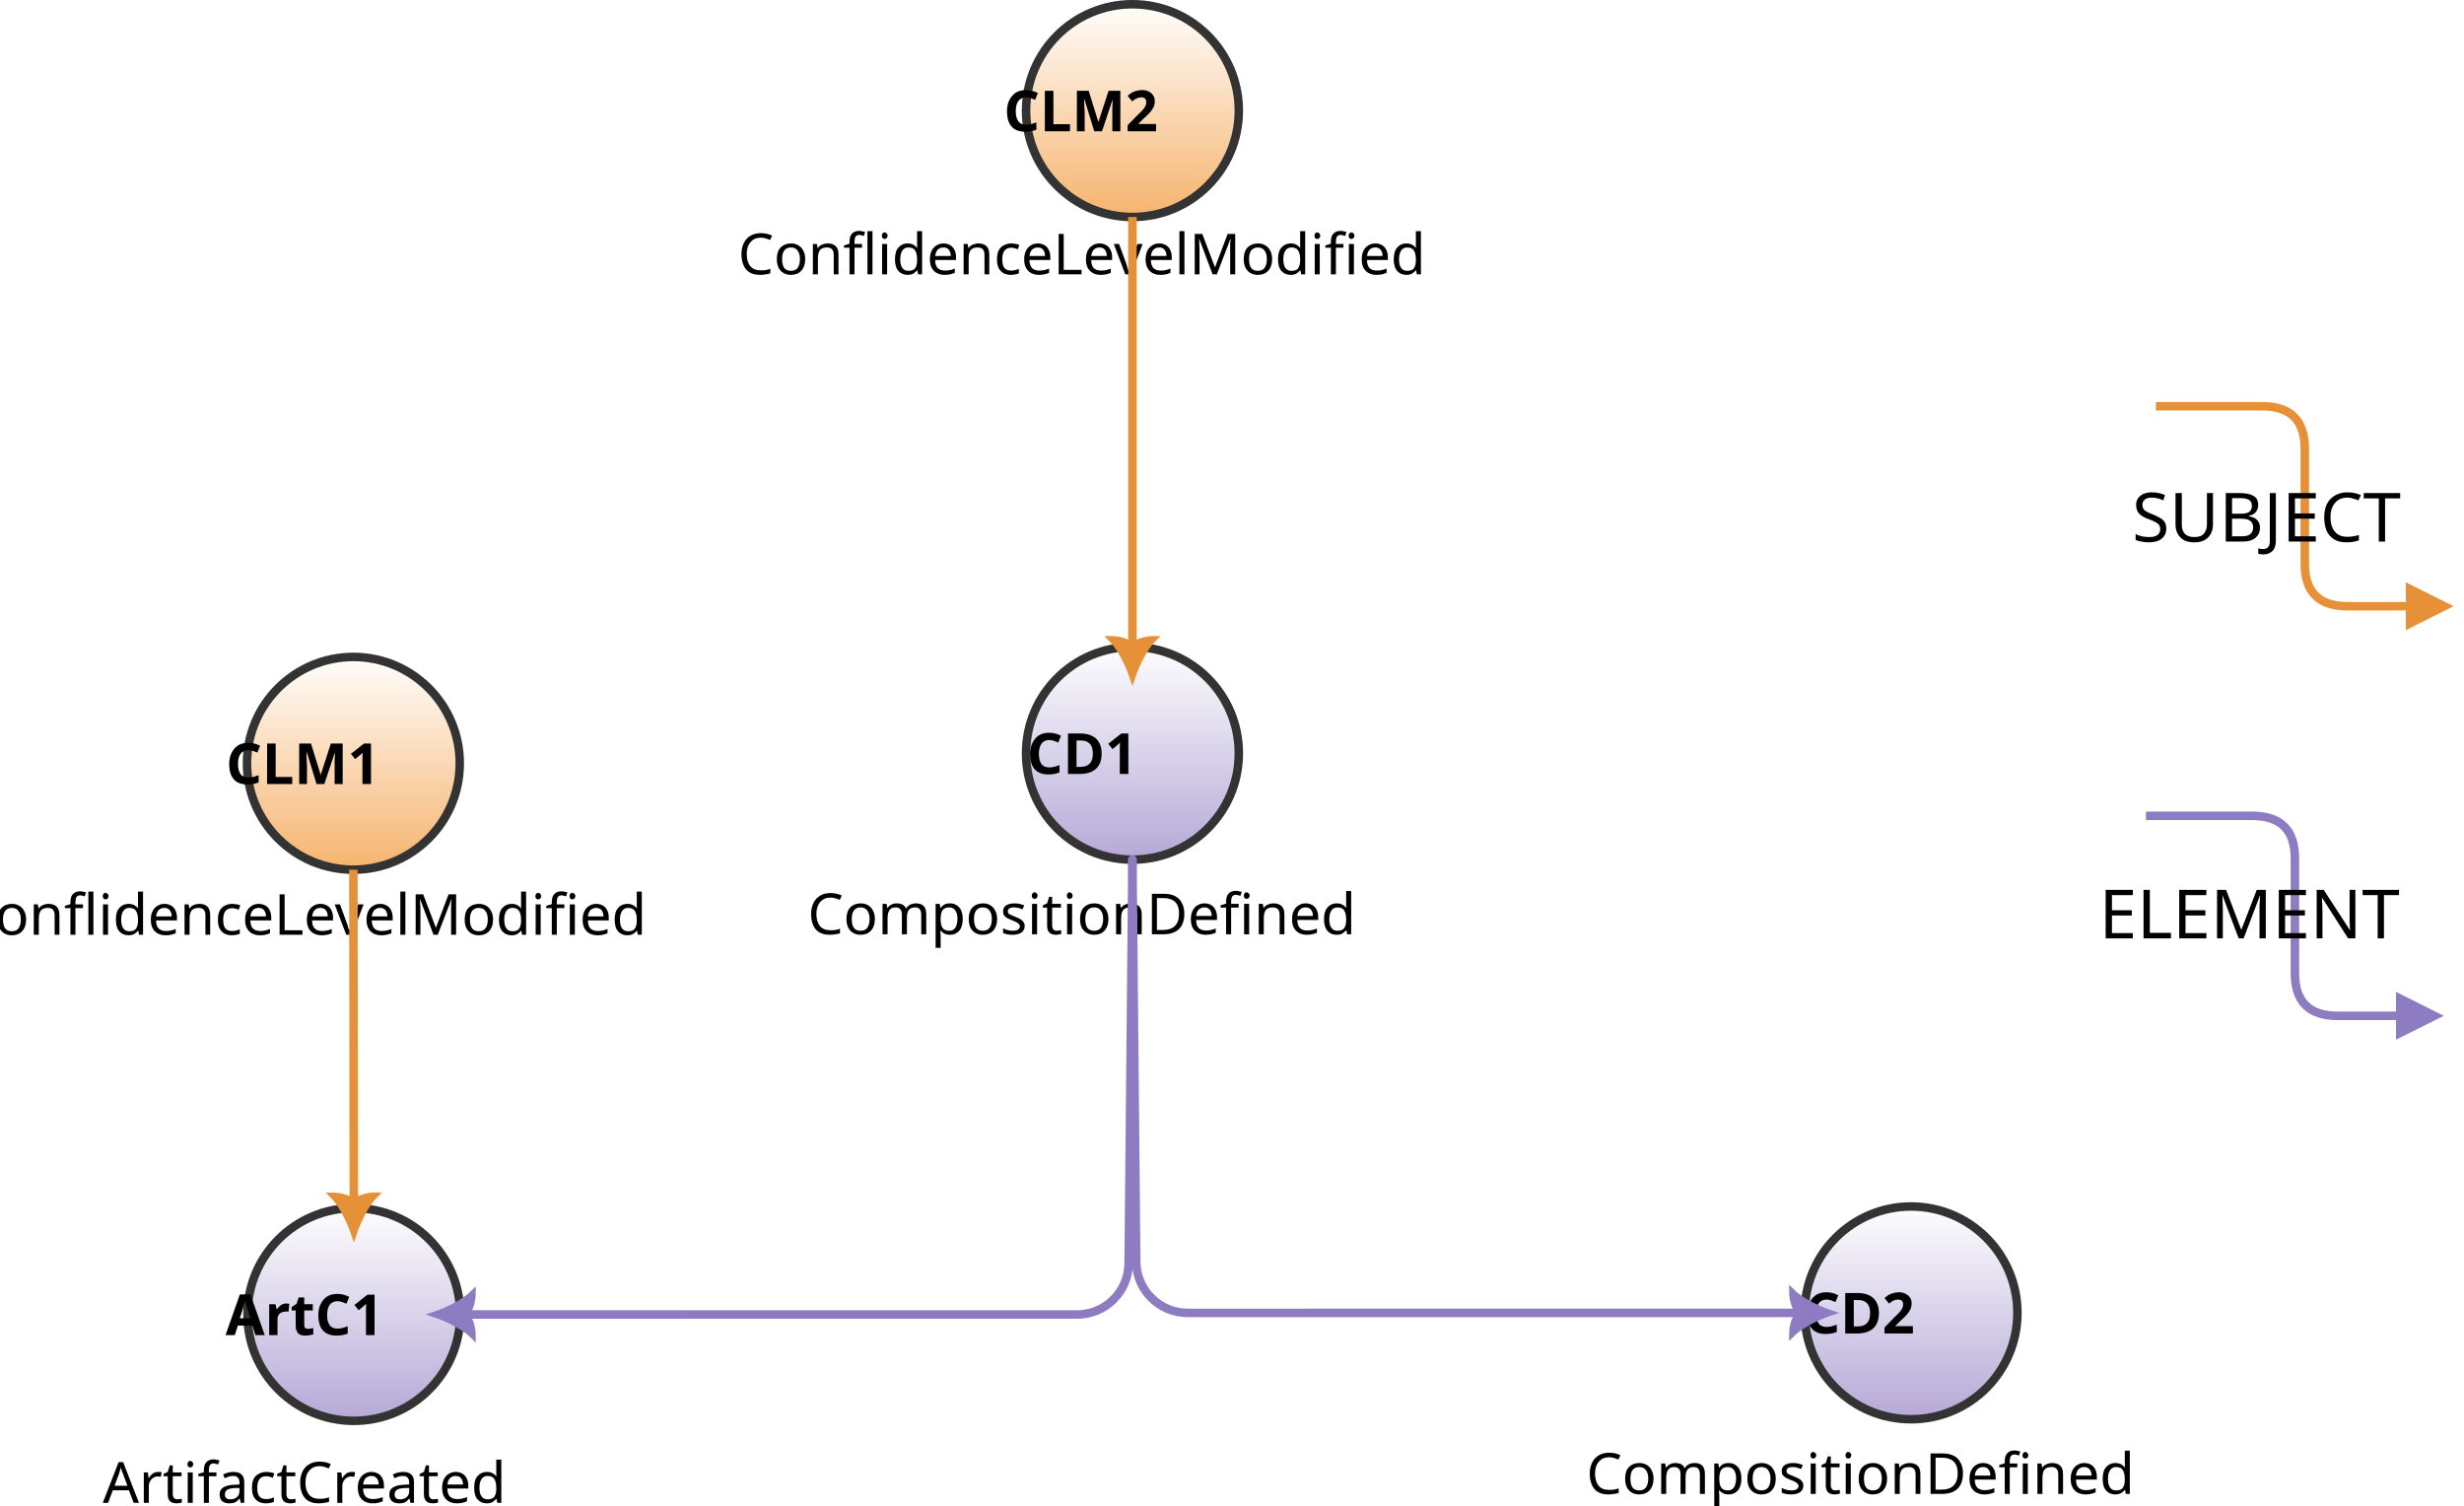
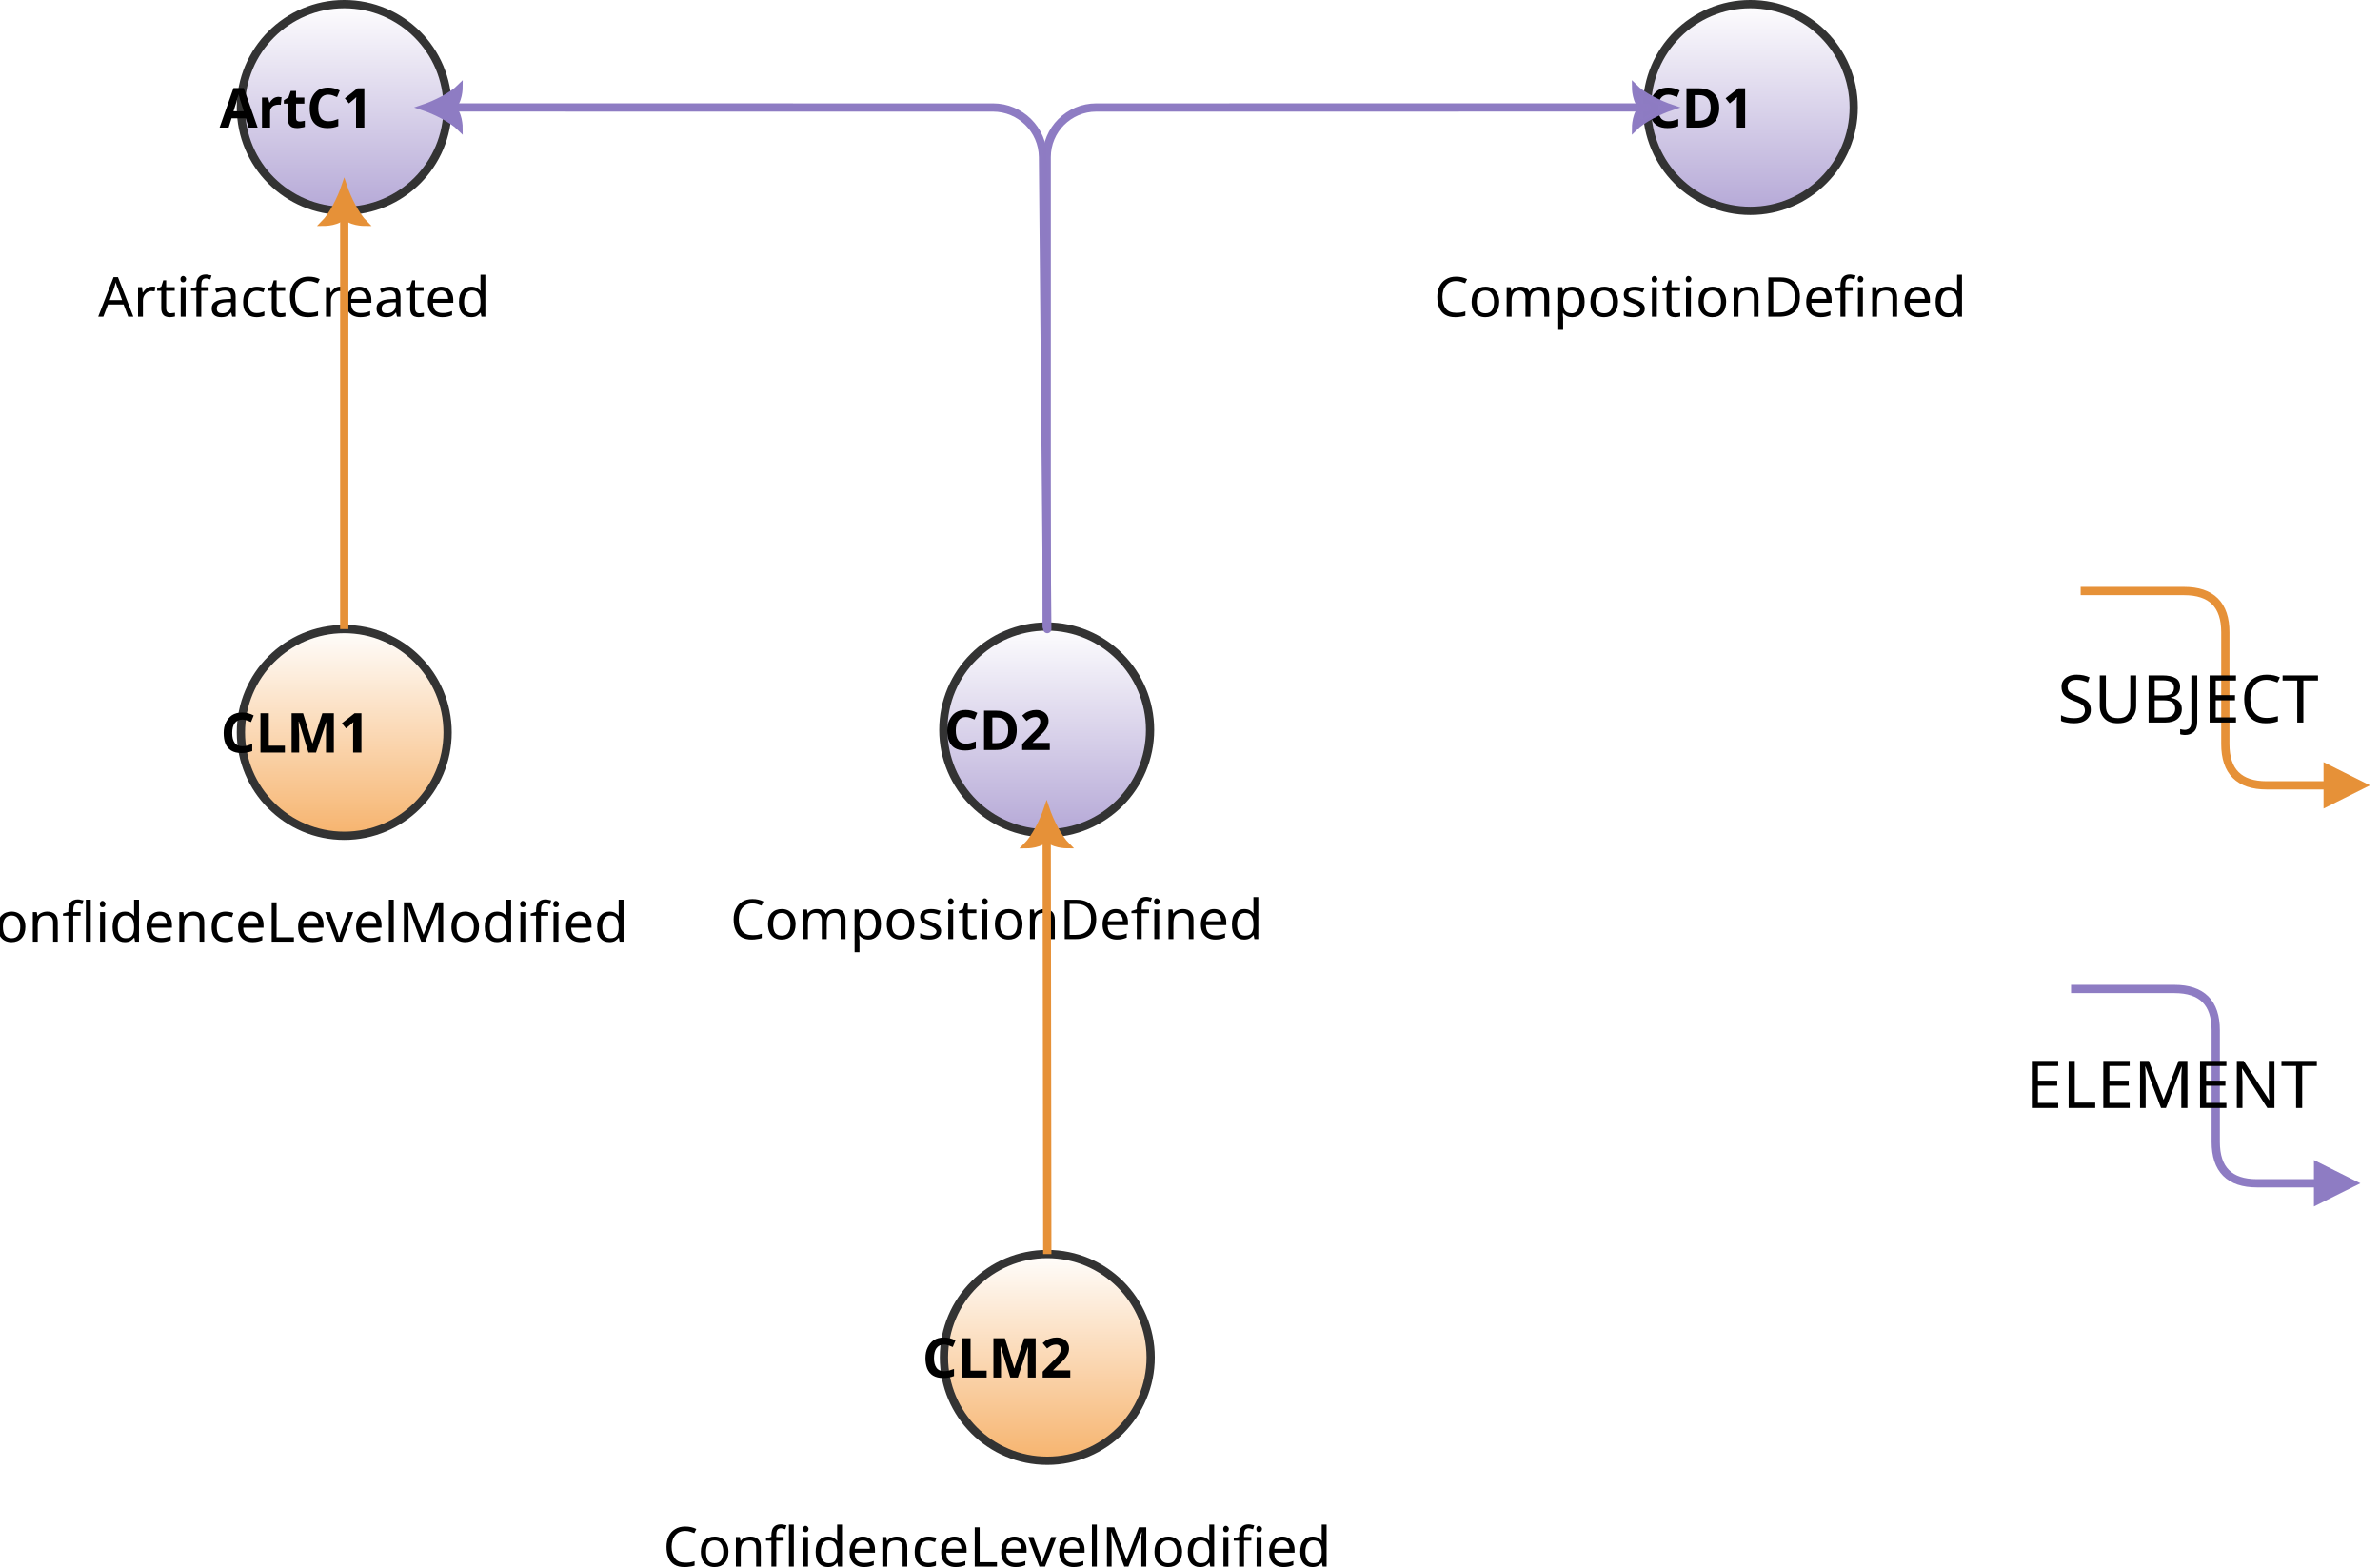
- <svg xmlns="http://www.w3.org/2000/svg" xmlns:xlink="http://www.w3.org/1999/xlink" width="153.218mm" height="93.605mm" viewBox="0 0 153.218 93.605" version="1.1" id="svg1">
+ <svg xmlns="http://www.w3.org/2000/svg" xmlns:xlink="http://www.w3.org/1999/xlink" width="152.335mm" height="100.318mm" viewBox="0 0 152.335 100.318" version="1.1" id="svg1">
  <defs id="defs1">
    <marker style="overflow:visible" id="marker12" refX="0" refY="0" orient="auto-start-reverse" markerWidth="1" markerHeight="1" viewBox="0 0 1 1" preserveAspectRatio="xMidYMid">
      <path transform="scale(0.5)" style="fill:context-stroke;fill-rule:evenodd;stroke:context-stroke;stroke-width:1pt" d="m 6,0 c -3,1 -7,3 -9,5 0,0 0,-4 2,-5 -2,-1 -2,-5 -2,-5 2,2 6,4 9,5 z" id="path12" />
    </marker>
    <marker style="overflow:visible" id="marker10" refX="0" refY="0" orient="auto-start-reverse" markerWidth="1" markerHeight="1" viewBox="0 0 1 1" preserveAspectRatio="xMidYMid">
      <path transform="scale(0.5)" style="fill:context-stroke;fill-rule:evenodd;stroke:context-stroke;stroke-width:1pt" d="m 6,0 c -3,1 -7,3 -9,5 0,0 0,-4 2,-5 -2,-1 -2,-5 -2,-5 2,2 6,4 9,5 z" id="path10" />
    </marker>
    <marker style="overflow:visible" id="ArrowTriangleStylized" refX="0" refY="0" orient="auto-start-reverse" markerWidth="1" markerHeight="1" viewBox="0 0 1 1" preserveAspectRatio="xMidYMid">
      <path transform="scale(0.5)" style="fill:context-stroke;fill-rule:evenodd;stroke:context-stroke;stroke-width:1pt" d="m 6,0 c -3,1 -7,3 -9,5 0,0 0,-4 2,-5 -2,-1 -2,-5 -2,-5 2,2 6,4 9,5 z" id="path4" />
    </marker>
    <marker style="overflow:visible" id="marker7" refX="0" refY="0" orient="auto-start-reverse" markerWidth="1" markerHeight="1" viewBox="0 0 1 1" preserveAspectRatio="xMidYMid">
      <path transform="scale(0.5)" style="fill:context-stroke;fill-rule:evenodd;stroke:context-stroke;stroke-width:1pt" d="m 6,0 c -3,1 -7,3 -9,5 0,0 0,-4 2,-5 -2,-1 -2,-5 -2,-5 2,2 6,4 9,5 z" id="path7" />
    </marker>
-     <linearGradient xlink:href="#mx-gradient-ffffff-1-b4a7d6-1-s-0" id="linearGradient1301" x1="69" y1="362" x2="69" y2="310" gradientUnits="userSpaceOnUse" gradientTransform="matrix(0.2645833,0,0,0.2645833,75.0525,125.97)" />
+     <linearGradient xlink:href="#mx-gradient-ffffff-1-b4a7d6-1-s-0" id="linearGradient1301" x1="69" y1="362" x2="69" y2="310" gradientUnits="userSpaceOnUse" gradientTransform="matrix(0.2645833,0,0,0.2645833,78.57035,188.9453)" />
    <linearGradient x1="0" y1="1" x2="0" y2="0" id="mx-gradient-ffffff-1-b4a7d6-1-s-0">
      <stop offset="0%" style="stop-color:#b4a7d6" id="stop2" />
      <stop offset="100%" style="stop-color:#FFFFFF" id="stop4" />
    </linearGradient>
-     <linearGradient xlink:href="#mx-gradient-ffffff-1-f6b26b-1-s-0" id="linearGradient1331" x1="571" y1="652" x2="571" y2="600" gradientUnits="userSpaceOnUse" gradientTransform="matrix(0.2645833,0,0,0.2645833,-57.76832,8.986997)" />
+     <linearGradient xlink:href="#mx-gradient-ffffff-1-f6b26b-1-s-0" id="linearGradient1331" x1="571" y1="652" x2="571" y2="600" gradientUnits="userSpaceOnUse" gradientTransform="matrix(0.2645833,0,0,0.2645833,-54.25047,152.2162)" />
    <linearGradient x1="0" y1="1" x2="0" y2="0" id="mx-gradient-ffffff-1-f6b26b-1-s-0">
      <stop offset="0%" style="stop-color:#f6b26b" id="stop12" />
      <stop offset="100%" style="stop-color:#FFFFFF" id="stop14" />
    </linearGradient>
-     <linearGradient xlink:href="#mx-gradient-ffffff-1-f6b26b-1-s-0" id="linearGradient2" gradientUnits="userSpaceOnUse" gradientTransform="matrix(0.2645833,0,0,0.2645833,-116.8376,49.86496)" x1="571" y1="652" x2="571" y2="600" />
-     <linearGradient xlink:href="#mx-gradient-ffffff-1-b4a7d6-1-s-0" id="linearGradient3" gradientUnits="userSpaceOnUse" gradientTransform="matrix(0.2645833,0,0,0.2645833,117.003,161.4285)" x1="69" y1="362" x2="69" y2="310" />
-     <linearGradient xlink:href="#mx-gradient-ffffff-1-b4a7d6-1-s-0" id="linearGradient1323" x1="69" y1="482" x2="69" y2="430" gradientUnits="userSpaceOnUse" gradientTransform="matrix(0.2645833,0,0,0.2645833,15.98326,129.777)" />
+     <linearGradient xlink:href="#mx-gradient-ffffff-1-f6b26b-1-s-0" id="linearGradient2" gradientUnits="userSpaceOnUse" gradientTransform="matrix(0.2645833,0,0,0.2645833,-104.2505,112.2162)" x1="571" y1="652" x2="571" y2="600" />
+     <linearGradient xlink:href="#mx-gradient-ffffff-1-b4a7d6-1-s-0" id="linearGradient3" gradientUnits="userSpaceOnUse" gradientTransform="matrix(0.2645833,0,0,0.2645833,118.5704,148.9454)" x1="69" y1="362" x2="69" y2="310" />
+     <linearGradient xlink:href="#mx-gradient-ffffff-1-b4a7d6-1-s-0" id="linearGradient1323" x1="69" y1="482" x2="69" y2="430" gradientUnits="userSpaceOnUse" gradientTransform="matrix(0.2645833,0,0,0.2645833,28.57036,117.1953)" />
  </defs>
-   <g id="layer1" transform="translate(-30.4272,-167.737)">
-     <g id="g15" transform="translate(0.6572916,-0.2926176)">
-       <circle r="6.615" style="fill:url(#linearGradient1301);stroke:#333333;stroke-width:0.529" id="ellipse52" pointer-events="none" cy="214.87" cx="100.188" />
-       <text xml:space="preserve" style="font-style:normal;font-variant:normal;font-weight:bold;font-stretch:normal;font-size:3.528px;line-height:1.25;font-family:sans-serif;-inkscape-font-specification:'sans-serif, Bold';font-variant-ligatures:normal;font-variant-caps:normal;font-variant-numeric:normal;font-feature-settings:normal;text-align:center;letter-spacing:0px;word-spacing:0px;writing-mode:lr-tb;text-anchor:middle;fill:#000000;fill-opacity:1;stroke:none;stroke-width:0.265" x="100.268" y="216.154" id="text5126-8-2-3-2">
-         <tspan x="100.268" y="216.154" style="font-style:normal;font-variant:normal;font-weight:bold;font-stretch:normal;font-size:3.528px;font-family:sans-serif;-inkscape-font-specification:'sans-serif, Bold';font-variant-ligatures:normal;font-variant-caps:normal;font-variant-numeric:normal;font-feature-settings:normal;text-align:center;writing-mode:lr-tb;text-anchor:middle;stroke-width:0.265" id="tspan5218-1-4">CD1</tspan>
+   <g id="layer1" transform="translate(-31.67185,-230.9661)">
+     <g id="g8" transform="translate(-5.03833,-0.1640761)">
+       <circle r="6.615" style="fill:url(#linearGradient1301);stroke:#333333;stroke-width:0.529" id="ellipse52" pointer-events="none" cy="277.845" cx="103.706" />
+       <text xml:space="preserve" style="font-style:normal;font-variant:normal;font-weight:bold;font-stretch:normal;font-size:3.528px;line-height:1.25;font-family:sans-serif;-inkscape-font-specification:'sans-serif, Bold';font-variant-ligatures:normal;font-variant-caps:normal;font-variant-numeric:normal;font-feature-settings:normal;text-align:center;letter-spacing:0px;word-spacing:0px;writing-mode:lr-tb;text-anchor:middle;fill:#000000;fill-opacity:1;stroke:none;stroke-width:0.265" x="103.786" y="279.129" id="text5126-8-2-3-2">
+         <tspan x="103.786" y="279.129" style="font-style:normal;font-variant:normal;font-weight:bold;font-stretch:normal;font-size:3.528px;font-family:sans-serif;-inkscape-font-specification:'sans-serif, Bold';font-variant-ligatures:normal;font-variant-caps:normal;font-variant-numeric:normal;font-feature-settings:normal;text-align:center;writing-mode:lr-tb;text-anchor:middle;stroke-width:0.265" id="tspan5218-1-4">CD2</tspan>
      </text>
-       <text xml:space="preserve" style="font-style:normal;font-variant:normal;font-weight:normal;font-stretch:normal;font-size:3.528px;line-height:1.25;font-family:sans-serif;-inkscape-font-specification:'sans-serif, Normal';font-variant-ligatures:normal;font-variant-caps:normal;font-variant-numeric:normal;font-feature-settings:normal;text-align:center;letter-spacing:0px;word-spacing:0px;writing-mode:lr-tb;text-anchor:middle;fill:#000000;fill-opacity:1;stroke:none;stroke-width:0.265" x="100.248" y="226.126" id="text5126-8-2-20-2-8-64-3-6">
-         <tspan x="100.248" y="226.126" style="font-style:normal;font-variant:normal;font-weight:normal;font-stretch:normal;font-size:3.528px;font-family:sans-serif;-inkscape-font-specification:'sans-serif, Normal';font-variant-ligatures:normal;font-variant-caps:normal;font-variant-numeric:normal;font-feature-settings:normal;text-align:center;writing-mode:lr-tb;text-anchor:middle;stroke-width:0.265" id="tspan5218-1-6-2-53-05-4">CompositionDefined</tspan>
+       <text xml:space="preserve" style="font-style:normal;font-variant:normal;font-weight:normal;font-stretch:normal;font-size:3.528px;line-height:1.25;font-family:sans-serif;-inkscape-font-specification:'sans-serif, Normal';font-variant-ligatures:normal;font-variant-caps:normal;font-variant-numeric:normal;font-feature-settings:normal;text-align:center;letter-spacing:0px;word-spacing:0px;writing-mode:lr-tb;text-anchor:middle;fill:#000000;fill-opacity:1;stroke:none;stroke-width:0.265" x="103.706" y="291.231" id="text5126-8-2-20-2-8-64-3-6">
+         <tspan x="103.706" y="291.231" style="font-style:normal;font-variant:normal;font-weight:normal;font-stretch:normal;font-size:3.528px;font-family:sans-serif;-inkscape-font-specification:'sans-serif, Normal';font-variant-ligatures:normal;font-variant-caps:normal;font-variant-numeric:normal;font-feature-settings:normal;text-align:center;writing-mode:lr-tb;text-anchor:middle;stroke-width:0.265" id="tspan5218-1-6-2-53-05-4">CompositionDefined</tspan>
      </text>
    </g>
-     <g id="g16" transform="translate(7.122554,-0.953199)">
-       <circle r="6.615" style="fill:url(#linearGradient3);stroke:#333333;stroke-width:0.529" id="ellipse52-4" pointer-events="none" cy="250.328" cx="142.138" />
-       <text xml:space="preserve" style="font-style:normal;font-variant:normal;font-weight:bold;font-stretch:normal;font-size:3.528px;line-height:1.25;font-family:sans-serif;-inkscape-font-specification:'sans-serif, Bold';font-variant-ligatures:normal;font-variant-caps:normal;font-variant-numeric:normal;font-feature-settings:normal;text-align:center;letter-spacing:0px;word-spacing:0px;writing-mode:lr-tb;text-anchor:middle;fill:#000000;fill-opacity:1;stroke:none;stroke-width:0.265" x="142.138" y="251.613" id="text5126-8-2-3-2-9">
-         <tspan x="142.138" y="251.613" style="font-style:normal;font-variant:normal;font-weight:bold;font-stretch:normal;font-size:3.528px;font-family:sans-serif;-inkscape-font-specification:'sans-serif, Bold';font-variant-ligatures:normal;font-variant-caps:normal;font-variant-numeric:normal;font-feature-settings:normal;text-align:center;writing-mode:lr-tb;text-anchor:middle;stroke-width:0.265" id="tspan5218-1-4-1">CD2</tspan>
+     <g id="g7">
+       <circle r="6.615" style="fill:url(#linearGradient3);stroke:#333333;stroke-width:0.529" id="ellipse52-4" pointer-events="none" cy="237.845" cx="143.706" />
+       <text xml:space="preserve" style="font-style:normal;font-variant:normal;font-weight:bold;font-stretch:normal;font-size:3.528px;line-height:1.25;font-family:sans-serif;-inkscape-font-specification:'sans-serif, Bold';font-variant-ligatures:normal;font-variant-caps:normal;font-variant-numeric:normal;font-feature-settings:normal;text-align:center;letter-spacing:0px;word-spacing:0px;writing-mode:lr-tb;text-anchor:middle;fill:#000000;fill-opacity:1;stroke:none;stroke-width:0.265" x="143.705" y="239.129" id="text5126-8-2-3-2-9">
+         <tspan x="143.705" y="239.129" style="font-style:normal;font-variant:normal;font-weight:bold;font-stretch:normal;font-size:3.528px;font-family:sans-serif;-inkscape-font-specification:'sans-serif, Bold';font-variant-ligatures:normal;font-variant-caps:normal;font-variant-numeric:normal;font-feature-settings:normal;text-align:center;writing-mode:lr-tb;text-anchor:middle;stroke-width:0.265" id="tspan5218-1-4-1">CD1</tspan>
      </text>
-       <text xml:space="preserve" style="font-style:normal;font-variant:normal;font-weight:normal;font-stretch:normal;font-size:3.528px;line-height:1.25;font-family:sans-serif;-inkscape-font-specification:'sans-serif, Normal';font-variant-ligatures:normal;font-variant-caps:normal;font-variant-numeric:normal;font-feature-settings:normal;text-align:center;letter-spacing:0px;word-spacing:0px;writing-mode:lr-tb;text-anchor:middle;fill:#000000;fill-opacity:1;stroke:none;stroke-width:0.265" x="142.199" y="261.585" id="text5126-8-2-20-2-8-64-3-6-3">
-         <tspan x="142.199" y="261.585" style="font-style:normal;font-variant:normal;font-weight:normal;font-stretch:normal;font-size:3.528px;font-family:sans-serif;-inkscape-font-specification:'sans-serif, Normal';font-variant-ligatures:normal;font-variant-caps:normal;font-variant-numeric:normal;font-feature-settings:normal;text-align:center;writing-mode:lr-tb;text-anchor:middle;stroke-width:0.265" id="tspan5218-1-6-2-53-05-4-6">CompositionDefined</tspan>
+       <text xml:space="preserve" style="font-style:normal;font-variant:normal;font-weight:normal;font-stretch:normal;font-size:3.528px;line-height:1.25;font-family:sans-serif;-inkscape-font-specification:'sans-serif, Normal';font-variant-ligatures:normal;font-variant-caps:normal;font-variant-numeric:normal;font-feature-settings:normal;text-align:center;letter-spacing:0px;word-spacing:0px;writing-mode:lr-tb;text-anchor:middle;fill:#000000;fill-opacity:1;stroke:none;stroke-width:0.265" x="143.706" y="251.231" id="text5126-8-2-20-2-8-64-3-6-3">
+         <tspan x="143.706" y="251.231" style="font-style:normal;font-variant:normal;font-weight:normal;font-stretch:normal;font-size:3.528px;font-family:sans-serif;-inkscape-font-specification:'sans-serif, Normal';font-variant-ligatures:normal;font-variant-caps:normal;font-variant-numeric:normal;font-feature-settings:normal;text-align:center;writing-mode:lr-tb;text-anchor:middle;stroke-width:0.265" id="tspan5218-1-6-2-53-05-4-6">CompositionDefined</tspan>
      </text>
    </g>
-     <g id="g14" transform="translate(0.6572939)">
-       <circle r="6.615" style="fill:url(#linearGradient1331);stroke:#333333;stroke-width:0.529" id="ellipse360" pointer-events="none" cy="174.616" cx="100.188" />
-       <text xml:space="preserve" style="font-style:normal;font-variant:normal;font-weight:bold;font-stretch:normal;font-size:3.528px;line-height:1.25;font-family:sans-serif;-inkscape-font-specification:'sans-serif, Bold';font-variant-ligatures:normal;font-variant-caps:normal;font-variant-numeric:normal;font-feature-settings:normal;text-align:center;letter-spacing:0px;word-spacing:0px;writing-mode:lr-tb;text-anchor:middle;fill:#000000;fill-opacity:1;stroke:none;stroke-width:0.265" x="100.187" y="175.9" id="text5126-8-2-3-00">
-         <tspan x="100.187" y="175.9" style="font-style:normal;font-variant:normal;font-weight:bold;font-stretch:normal;font-size:3.528px;font-family:sans-serif;-inkscape-font-specification:'sans-serif, Bold';font-variant-ligatures:normal;font-variant-caps:normal;font-variant-numeric:normal;font-feature-settings:normal;text-align:center;writing-mode:lr-tb;text-anchor:middle;stroke-width:0.265" id="tspan5218-1-41">CLM2</tspan>
+     <g id="g9" transform="translate(-5.000002)">
+       <circle r="6.615" style="fill:url(#linearGradient1331);stroke:#333333;stroke-width:0.529" id="ellipse360" pointer-events="none" cy="317.845" cx="103.706" />
+       <text xml:space="preserve" style="font-style:normal;font-variant:normal;font-weight:bold;font-stretch:normal;font-size:3.528px;line-height:1.25;font-family:sans-serif;-inkscape-font-specification:'sans-serif, Bold';font-variant-ligatures:normal;font-variant-caps:normal;font-variant-numeric:normal;font-feature-settings:normal;text-align:center;letter-spacing:0px;word-spacing:0px;writing-mode:lr-tb;text-anchor:middle;fill:#000000;fill-opacity:1;stroke:none;stroke-width:0.265" x="103.705" y="319.129" id="text5126-8-2-3-00">
+         <tspan x="103.705" y="319.129" style="font-style:normal;font-variant:normal;font-weight:bold;font-stretch:normal;font-size:3.528px;font-family:sans-serif;-inkscape-font-specification:'sans-serif, Bold';font-variant-ligatures:normal;font-variant-caps:normal;font-variant-numeric:normal;font-feature-settings:normal;text-align:center;writing-mode:lr-tb;text-anchor:middle;stroke-width:0.265" id="tspan5218-1-41">CLM2</tspan>
      </text>
-       <text xml:space="preserve" style="font-style:normal;font-variant:normal;font-weight:normal;font-stretch:normal;font-size:3.528px;line-height:1.25;font-family:sans-serif;-inkscape-font-specification:'sans-serif, Normal';font-variant-ligatures:normal;font-variant-caps:normal;font-variant-numeric:normal;font-feature-settings:normal;text-align:center;letter-spacing:0px;word-spacing:0px;writing-mode:lr-tb;text-anchor:middle;fill:#000000;fill-opacity:1;stroke:none;stroke-width:0.265" x="100.248" y="184.794" id="text5126-8-2-20-2-8-64-3-6-4-6-5-2">
-         <tspan x="100.248" y="184.794" style="font-style:normal;font-variant:normal;font-weight:normal;font-stretch:normal;font-size:3.528px;font-family:sans-serif;-inkscape-font-specification:'sans-serif, Normal';font-variant-ligatures:normal;font-variant-caps:normal;font-variant-numeric:normal;font-feature-settings:normal;text-align:center;writing-mode:lr-tb;text-anchor:middle;stroke-width:0.265" id="tspan5218-1-6-2-53-05-4-0-2-7-4">ConflidenceLevelModified</tspan>
+       <text xml:space="preserve" style="font-style:normal;font-variant:normal;font-weight:normal;font-stretch:normal;font-size:3.528px;line-height:1.25;font-family:sans-serif;-inkscape-font-specification:'sans-serif, Normal';font-variant-ligatures:normal;font-variant-caps:normal;font-variant-numeric:normal;font-feature-settings:normal;text-align:center;letter-spacing:0px;word-spacing:0px;writing-mode:lr-tb;text-anchor:middle;fill:#000000;fill-opacity:1;stroke:none;stroke-width:0.265" x="103.706" y="331.231" id="text5126-8-2-20-2-8-64-3-6-4-6-5-2">
+         <tspan x="103.706" y="331.231" style="font-style:normal;font-variant:normal;font-weight:normal;font-stretch:normal;font-size:3.528px;font-family:sans-serif;-inkscape-font-specification:'sans-serif, Normal';font-variant-ligatures:normal;font-variant-caps:normal;font-variant-numeric:normal;font-feature-settings:normal;text-align:center;writing-mode:lr-tb;text-anchor:middle;stroke-width:0.265" id="tspan5218-1-6-2-53-05-4-0-2-7-4">ConflidenceLevelModified</tspan>
      </text>
    </g>
-     <path style="fill:none;stroke:#8e7cc3;stroke-width:0.529;stroke-miterlimit:10" id="path28" pointer-events="none" stroke-miterlimit="10" d="m 163.87,218.468 h 6.615 q 2.646,0 2.646,2.646 v 7.144 q 0,2.646 2.646,2.646 h 3.905" />
-     <path style="fill:#8e7cc3;stroke:#8e7cc3;stroke-width:0.529;stroke-miterlimit:10" id="path30" pointer-events="none" stroke-miterlimit="10" d="m 181.798,230.903 -2.117,1.058 v -2.117 z" />
-     <text xml:space="preserve" style="font-style:normal;font-variant:normal;font-weight:normal;font-stretch:normal;font-size:4.233px;line-height:1.25;font-family:sans-serif;-inkscape-font-specification:'sans-serif, Normal';font-variant-ligatures:normal;font-variant-caps:normal;font-variant-numeric:normal;font-feature-settings:normal;text-align:center;letter-spacing:0px;word-spacing:0px;writing-mode:lr-tb;text-anchor:middle;fill:#000000;fill-opacity:1;stroke:none;stroke-width:0.265" x="173.053" y="226.083" id="text5126-2">
-       <tspan id="tspan5124-5" x="173.053" y="226.083" style="font-style:normal;font-variant:normal;font-weight:normal;font-stretch:normal;font-size:4.233px;font-family:sans-serif;-inkscape-font-specification:'sans-serif, Normal';font-variant-ligatures:normal;font-variant-caps:normal;font-variant-numeric:normal;font-feature-settings:normal;text-align:center;writing-mode:lr-tb;text-anchor:middle;stroke-width:0.265">ELEMENT</tspan>
+     <path style="fill:none;stroke:#8e7cc3;stroke-width:0.529;stroke-miterlimit:10" id="path28" pointer-events="none" stroke-miterlimit="10" d="m 164.232,294.265 h 6.615 q 2.646,0 2.646,2.646 v 7.144 q 0,2.646 2.646,2.646 h 3.905" />
+     <path style="fill:#8e7cc3;stroke:#8e7cc3;stroke-width:0.529;stroke-miterlimit:10" id="path30" pointer-events="none" stroke-miterlimit="10" d="m 182.16,306.701 -2.117,1.058 v -2.117 z" />
+     <text xml:space="preserve" style="font-style:normal;font-variant:normal;font-weight:normal;font-stretch:normal;font-size:4.233px;line-height:1.25;font-family:sans-serif;-inkscape-font-specification:'sans-serif, Normal';font-variant-ligatures:normal;font-variant-caps:normal;font-variant-numeric:normal;font-feature-settings:normal;text-align:center;letter-spacing:0px;word-spacing:0px;writing-mode:lr-tb;text-anchor:middle;fill:#000000;fill-opacity:1;stroke:none;stroke-width:0.265" x="173.415" y="301.88" id="text5126-2">
+       <tspan id="tspan5124-5" x="173.415" y="301.88" style="font-style:normal;font-variant:normal;font-weight:normal;font-stretch:normal;font-size:4.233px;font-family:sans-serif;-inkscape-font-specification:'sans-serif, Normal';font-variant-ligatures:normal;font-variant-caps:normal;font-variant-numeric:normal;font-feature-settings:normal;text-align:center;writing-mode:lr-tb;text-anchor:middle;stroke-width:0.265">ELEMENT</tspan>
    </text>
-     <g id="g13" transform="translate(11.31081,-0.9531946)">
-       <circle r="6.615" style="fill:url(#linearGradient1323);stroke:#333333;stroke-width:0.529" id="ellipse296" pointer-events="none" cy="250.427" cx="41.119" />
-       <text xml:space="preserve" style="font-style:normal;font-variant:normal;font-weight:bold;font-stretch:normal;font-size:3.528px;line-height:1.25;font-family:sans-serif;-inkscape-font-specification:'sans-serif, Bold';font-variant-ligatures:normal;font-variant-caps:normal;font-variant-numeric:normal;font-feature-settings:normal;text-align:center;letter-spacing:0px;word-spacing:0px;writing-mode:lr-tb;text-anchor:middle;fill:#000000;fill-opacity:1;stroke:none;stroke-width:0.265" x="41.267" y="251.711" id="text5126-8-2-3-96">
-         <tspan x="41.267" y="251.711" style="font-style:normal;font-variant:normal;font-weight:bold;font-stretch:normal;font-size:3.528px;font-family:sans-serif;-inkscape-font-specification:'sans-serif, Bold';font-variant-ligatures:normal;font-variant-caps:normal;font-variant-numeric:normal;font-feature-settings:normal;text-align:center;writing-mode:lr-tb;text-anchor:middle;stroke-width:0.265" id="tspan5218-1-70">ArtC1</tspan>
+     <g id="g6">
+       <circle r="6.615" style="fill:url(#linearGradient1323);stroke:#333333;stroke-width:0.529" id="ellipse296" pointer-events="none" cy="237.845" cx="53.706" />
+       <text xml:space="preserve" style="font-style:normal;font-variant:normal;font-weight:bold;font-stretch:normal;font-size:3.528px;line-height:1.25;font-family:sans-serif;-inkscape-font-specification:'sans-serif, Bold';font-variant-ligatures:normal;font-variant-caps:normal;font-variant-numeric:normal;font-feature-settings:normal;text-align:center;letter-spacing:0px;word-spacing:0px;writing-mode:lr-tb;text-anchor:middle;fill:#000000;fill-opacity:1;stroke:none;stroke-width:0.265" x="53.854" y="239.129" id="text5126-8-2-3-96">
+         <tspan x="53.854" y="239.129" style="font-style:normal;font-variant:normal;font-weight:bold;font-stretch:normal;font-size:3.528px;font-family:sans-serif;-inkscape-font-specification:'sans-serif, Bold';font-variant-ligatures:normal;font-variant-caps:normal;font-variant-numeric:normal;font-feature-settings:normal;text-align:center;writing-mode:lr-tb;text-anchor:middle;stroke-width:0.265" id="tspan5218-1-70">ArtC1</tspan>
      </text>
-       <text xml:space="preserve" style="font-style:normal;font-variant:normal;font-weight:normal;font-stretch:normal;font-size:3.528px;line-height:1.25;font-family:sans-serif;-inkscape-font-specification:'sans-serif, Normal';font-variant-ligatures:normal;font-variant-caps:normal;font-variant-numeric:normal;font-feature-settings:normal;text-align:center;letter-spacing:0px;word-spacing:0px;writing-mode:lr-tb;text-anchor:middle;fill:#000000;fill-opacity:1;stroke:none;stroke-width:0.265" x="41.256" y="262.143" id="text5126-8-2-20-2-8-64-3-6-4">
-         <tspan x="41.256" y="262.143" style="font-style:normal;font-variant:normal;font-weight:normal;font-stretch:normal;font-size:3.528px;font-family:sans-serif;-inkscape-font-specification:'sans-serif, Normal';font-variant-ligatures:normal;font-variant-caps:normal;font-variant-numeric:normal;font-feature-settings:normal;text-align:center;writing-mode:lr-tb;text-anchor:middle;stroke-width:0.265" id="tspan5218-1-6-2-53-05-4-0">ArtifactCreated</tspan>
+       <text xml:space="preserve" style="font-style:normal;font-variant:normal;font-weight:normal;font-stretch:normal;font-size:3.528px;line-height:1.25;font-family:sans-serif;-inkscape-font-specification:'sans-serif, Normal';font-variant-ligatures:normal;font-variant-caps:normal;font-variant-numeric:normal;font-feature-settings:normal;text-align:center;letter-spacing:0px;word-spacing:0px;writing-mode:lr-tb;text-anchor:middle;fill:#000000;fill-opacity:1;stroke:none;stroke-width:0.265" x="53.706" y="251.231" id="text5126-8-2-20-2-8-64-3-6-4">
+         <tspan x="53.706" y="251.231" style="font-style:normal;font-variant:normal;font-weight:normal;font-stretch:normal;font-size:3.528px;font-family:sans-serif;-inkscape-font-specification:'sans-serif, Normal';font-variant-ligatures:normal;font-variant-caps:normal;font-variant-numeric:normal;font-feature-settings:normal;text-align:center;writing-mode:lr-tb;text-anchor:middle;stroke-width:0.265" id="tspan5218-1-6-2-53-05-4-0">ArtifactCreated</tspan>
      </text>
    </g>
-     <path style="fill:none;stroke:#e69138;stroke-width:0.529;stroke-miterlimit:10" id="path76" pointer-events="none" stroke-miterlimit="10" d="m 164.485,192.998 h 6.615 q 2.646,0 2.646,2.646 v 7.144 q 0,2.646 2.646,2.646 h 3.905" />
-     <path style="fill:#e69138;stroke:#e69138;stroke-width:0.529;stroke-miterlimit:10" id="path78" pointer-events="none" stroke-miterlimit="10" d="m 182.413,205.433 -2.117,1.058 v -2.117 z" />
-     <text xml:space="preserve" style="font-style:normal;font-variant:normal;font-weight:normal;font-stretch:normal;font-size:4.233px;line-height:1.25;font-family:sans-serif;-inkscape-font-specification:'sans-serif, Normal';font-variant-ligatures:normal;font-variant-caps:normal;font-variant-numeric:normal;font-feature-settings:normal;text-align:center;letter-spacing:0px;word-spacing:0px;writing-mode:lr-tb;text-anchor:middle;fill:#000000;fill-opacity:1;stroke:none;stroke-width:0.265" x="174.115" y="201.412" id="text5126-2-80">
-       <tspan id="tspan5124-5-3" x="174.115" y="201.412" style="font-style:normal;font-variant:normal;font-weight:normal;font-stretch:normal;font-size:4.233px;font-family:sans-serif;-inkscape-font-specification:'sans-serif, Normal';font-variant-ligatures:normal;font-variant-caps:normal;font-variant-numeric:normal;font-feature-settings:normal;text-align:center;writing-mode:lr-tb;text-anchor:middle;stroke-width:0.265">SUBJECT</tspan>
+     <path style="fill:none;stroke:#e69138;stroke-width:0.529;stroke-miterlimit:10" id="path76" pointer-events="none" stroke-miterlimit="10" d="m 164.847,268.795 h 6.615 q 2.646,0 2.646,2.646 v 7.144 q 0,2.646 2.646,2.646 h 3.905" />
+     <path style="fill:#e69138;stroke:#e69138;stroke-width:0.529;stroke-miterlimit:10" id="path78" pointer-events="none" stroke-miterlimit="10" d="m 182.775,281.231 -2.117,1.058 v -2.117 z" />
+     <text xml:space="preserve" style="font-style:normal;font-variant:normal;font-weight:normal;font-stretch:normal;font-size:4.233px;line-height:1.25;font-family:sans-serif;-inkscape-font-specification:'sans-serif, Normal';font-variant-ligatures:normal;font-variant-caps:normal;font-variant-numeric:normal;font-feature-settings:normal;text-align:center;letter-spacing:0px;word-spacing:0px;writing-mode:lr-tb;text-anchor:middle;fill:#000000;fill-opacity:1;stroke:none;stroke-width:0.265" x="174.477" y="277.21" id="text5126-2-80">
+       <tspan id="tspan5124-5-3" x="174.477" y="277.21" style="font-style:normal;font-variant:normal;font-weight:normal;font-stretch:normal;font-size:4.233px;font-family:sans-serif;-inkscape-font-specification:'sans-serif, Normal';font-variant-ligatures:normal;font-variant-caps:normal;font-variant-numeric:normal;font-feature-settings:normal;text-align:center;writing-mode:lr-tb;text-anchor:middle;stroke-width:0.265">SUBJECT</tspan>
    </text>
-     <g id="g12" transform="translate(11.28216,-0.2926208)">
-       <circle r="6.615" style="fill:url(#linearGradient2);stroke:#333333;stroke-width:0.529" id="circle1-9" pointer-events="none" cy="215.494" cx="41.119" />
-       <text xml:space="preserve" style="font-style:normal;font-variant:normal;font-weight:bold;font-stretch:normal;font-size:3.528px;line-height:1.25;font-family:sans-serif;-inkscape-font-specification:'sans-serif, Bold';font-variant-ligatures:normal;font-variant-caps:normal;font-variant-numeric:normal;font-feature-settings:normal;text-align:center;letter-spacing:0px;word-spacing:0px;writing-mode:lr-tb;text-anchor:middle;fill:#000000;fill-opacity:1;stroke:none;stroke-width:0.265" x="41.199" y="216.778" id="text1-9">
-         <tspan x="41.199" y="216.778" style="font-style:normal;font-variant:normal;font-weight:bold;font-stretch:normal;font-size:3.528px;font-family:sans-serif;-inkscape-font-specification:'sans-serif, Bold';font-variant-ligatures:normal;font-variant-caps:normal;font-variant-numeric:normal;font-feature-settings:normal;text-align:center;writing-mode:lr-tb;text-anchor:middle;stroke-width:0.265" id="tspan1-5">CLM1</tspan>
+     <g id="g10">
+       <circle r="6.615" style="fill:url(#linearGradient2);stroke:#333333;stroke-width:0.529" id="circle1-9" pointer-events="none" cy="277.845" cx="53.706" />
+       <text xml:space="preserve" style="font-style:normal;font-variant:normal;font-weight:bold;font-stretch:normal;font-size:3.528px;line-height:1.25;font-family:sans-serif;-inkscape-font-specification:'sans-serif, Bold';font-variant-ligatures:normal;font-variant-caps:normal;font-variant-numeric:normal;font-feature-settings:normal;text-align:center;letter-spacing:0px;word-spacing:0px;writing-mode:lr-tb;text-anchor:middle;fill:#000000;fill-opacity:1;stroke:none;stroke-width:0.265" x="53.786" y="279.129" id="text1-9">
+         <tspan x="53.786" y="279.129" style="font-style:normal;font-variant:normal;font-weight:bold;font-stretch:normal;font-size:3.528px;font-family:sans-serif;-inkscape-font-specification:'sans-serif, Bold';font-variant-ligatures:normal;font-variant-caps:normal;font-variant-numeric:normal;font-feature-settings:normal;text-align:center;writing-mode:lr-tb;text-anchor:middle;stroke-width:0.265" id="tspan1-5">CLM1</tspan>
      </text>
-       <text xml:space="preserve" style="font-style:normal;font-variant:normal;font-weight:normal;font-stretch:normal;font-size:3.528px;line-height:1.25;font-family:sans-serif;-inkscape-font-specification:'sans-serif, Normal';font-variant-ligatures:normal;font-variant-caps:normal;font-variant-numeric:normal;font-feature-settings:normal;text-align:center;letter-spacing:0px;word-spacing:0px;writing-mode:lr-tb;text-anchor:middle;fill:#000000;fill-opacity:1;stroke:none;stroke-width:0.265" x="41.179" y="226.159" id="text2-3">
-         <tspan x="41.179" y="226.159" style="font-style:normal;font-variant:normal;font-weight:normal;font-stretch:normal;font-size:3.528px;font-family:sans-serif;-inkscape-font-specification:'sans-serif, Normal';font-variant-ligatures:normal;font-variant-caps:normal;font-variant-numeric:normal;font-feature-settings:normal;text-align:center;writing-mode:lr-tb;text-anchor:middle;stroke-width:0.265" id="tspan2-1">ConflidenceLevelModified</tspan>
+       <text xml:space="preserve" style="font-style:normal;font-variant:normal;font-weight:normal;font-stretch:normal;font-size:3.528px;line-height:1.25;font-family:sans-serif;-inkscape-font-specification:'sans-serif, Normal';font-variant-ligatures:normal;font-variant-caps:normal;font-variant-numeric:normal;font-feature-settings:normal;text-align:center;letter-spacing:0px;word-spacing:0px;writing-mode:lr-tb;text-anchor:middle;fill:#000000;fill-opacity:1;stroke:none;stroke-width:0.265" x="53.706" y="291.231" id="text2-3">
+         <tspan x="53.706" y="291.231" style="font-style:normal;font-variant:normal;font-weight:normal;font-stretch:normal;font-size:3.528px;font-family:sans-serif;-inkscape-font-specification:'sans-serif, Normal';font-variant-ligatures:normal;font-variant-caps:normal;font-variant-numeric:normal;font-feature-settings:normal;text-align:center;writing-mode:lr-tb;text-anchor:middle;stroke-width:0.265" id="tspan2-1">ConflidenceLevelModified</tspan>
      </text>
    </g>
-     <path style="fill:#e69138;fill-opacity:0.733;stroke:#e69138;stroke-width:0.529;stroke-dasharray:none;stroke-opacity:1;marker-end:url(#marker7)" d="m 52.401,221.816 0.029,21.043" id="path6" />
-     <path style="fill:none;stroke:#8e7cc3;stroke-width:0.529;stroke-linecap:round;stroke-linejoin:round;stroke-miterlimit:4;stroke-dasharray:none;stroke-opacity:1;marker-end:url(#ArrowTriangleStylized);paint-order:markers stroke fill" d="m 100.845,221.192 -0.235,25.109 a 3.205,3.205 135.269 0 1 -3.205,3.175 l -38.362,-0.002" id="path8" />
-     <path style="fill:none;fill-opacity:0.733;stroke:#8e7cc3;stroke-width:0.529;stroke-linecap:round;stroke-linejoin:round;stroke-dasharray:none;stroke-opacity:0.996;marker-end:url(#marker10)" d="m 100.845,221.192 0.235,25.01 a 3.205,3.205 44.73 0 0 3.205,3.175 l 38.362,-0.002" id="path9" />
-     <path style="fill:none;fill-opacity:1;stroke:#e69138;stroke-width:0.529;stroke-dasharray:none;stroke-opacity:1;marker-end:url(#marker12)" d="m 100.845,181.231 v 27.025" id="path11" />
+     <path style="fill:#e69138;fill-opacity:0.733;stroke:#e69138;stroke-width:0.529;stroke-dasharray:none;stroke-opacity:1;marker-end:url(#marker7)" d="M 98.706,311.231 98.667,284.296" id="path6" />
+     <path style="fill:none;stroke:#8e7cc3;stroke-width:0.529;stroke-linecap:round;stroke-linejoin:round;stroke-miterlimit:4;stroke-dasharray:none;stroke-opacity:1;marker-end:url(#ArrowTriangleStylized);paint-order:markers stroke fill" d="m 100.852,317.741 -0.274,-30.209 a 3.204,3.204 44.742 0 0 -3.204,-3.175 l -34.908,-0.002" id="path8" transform="translate(-2.146717,-46.51026)" />
+     <path style="fill:none;fill-opacity:0.733;stroke:#8e7cc3;stroke-width:0.529;stroke-linecap:round;stroke-linejoin:round;stroke-dasharray:none;stroke-opacity:0.996;marker-end:url(#marker10)" d="m 95.917,312.897 v -30.045 a 3.175,3.175 134.999 0 1 3.175,-3.175 l 35.249,-0.002" id="path9" transform="translate(2.750148,-41.8306)" />
+     <path style="fill:none;fill-opacity:1;stroke:#e69138;stroke-width:0.529;stroke-dasharray:none;stroke-opacity:1;marker-end:url(#marker12)" d="M 53.706,271.231 V 244.46" id="path11" />
  </g>
</svg>
